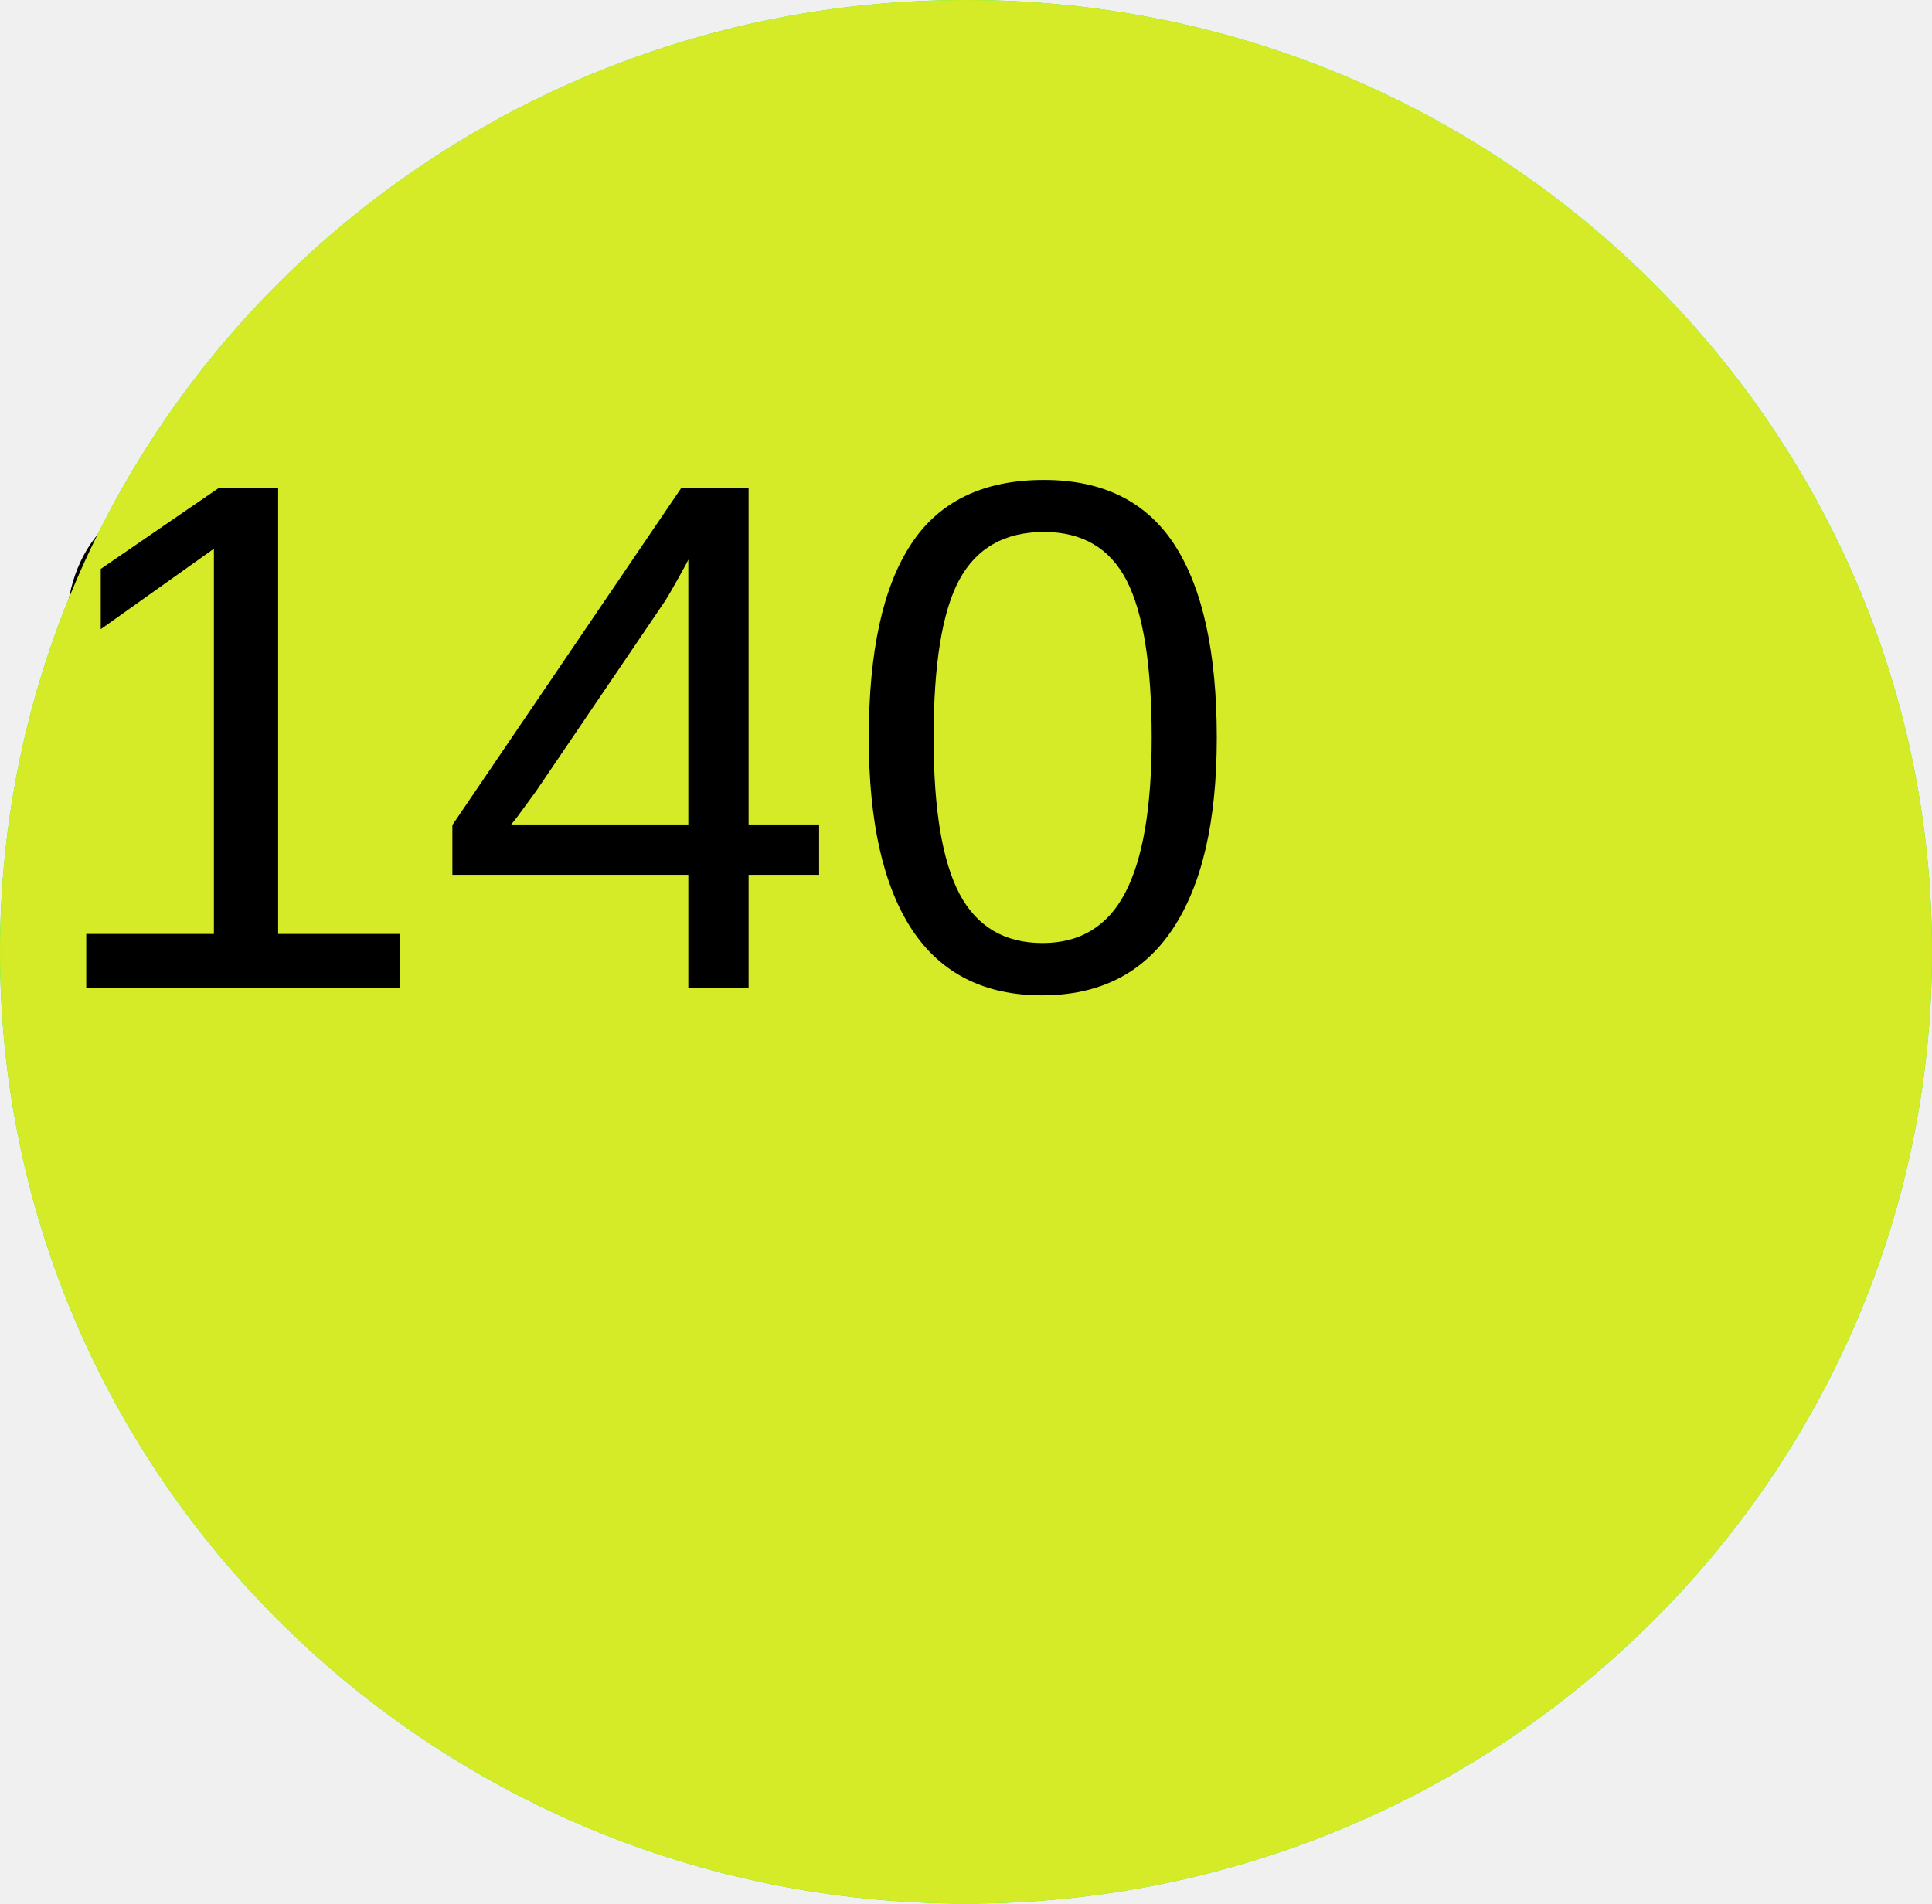
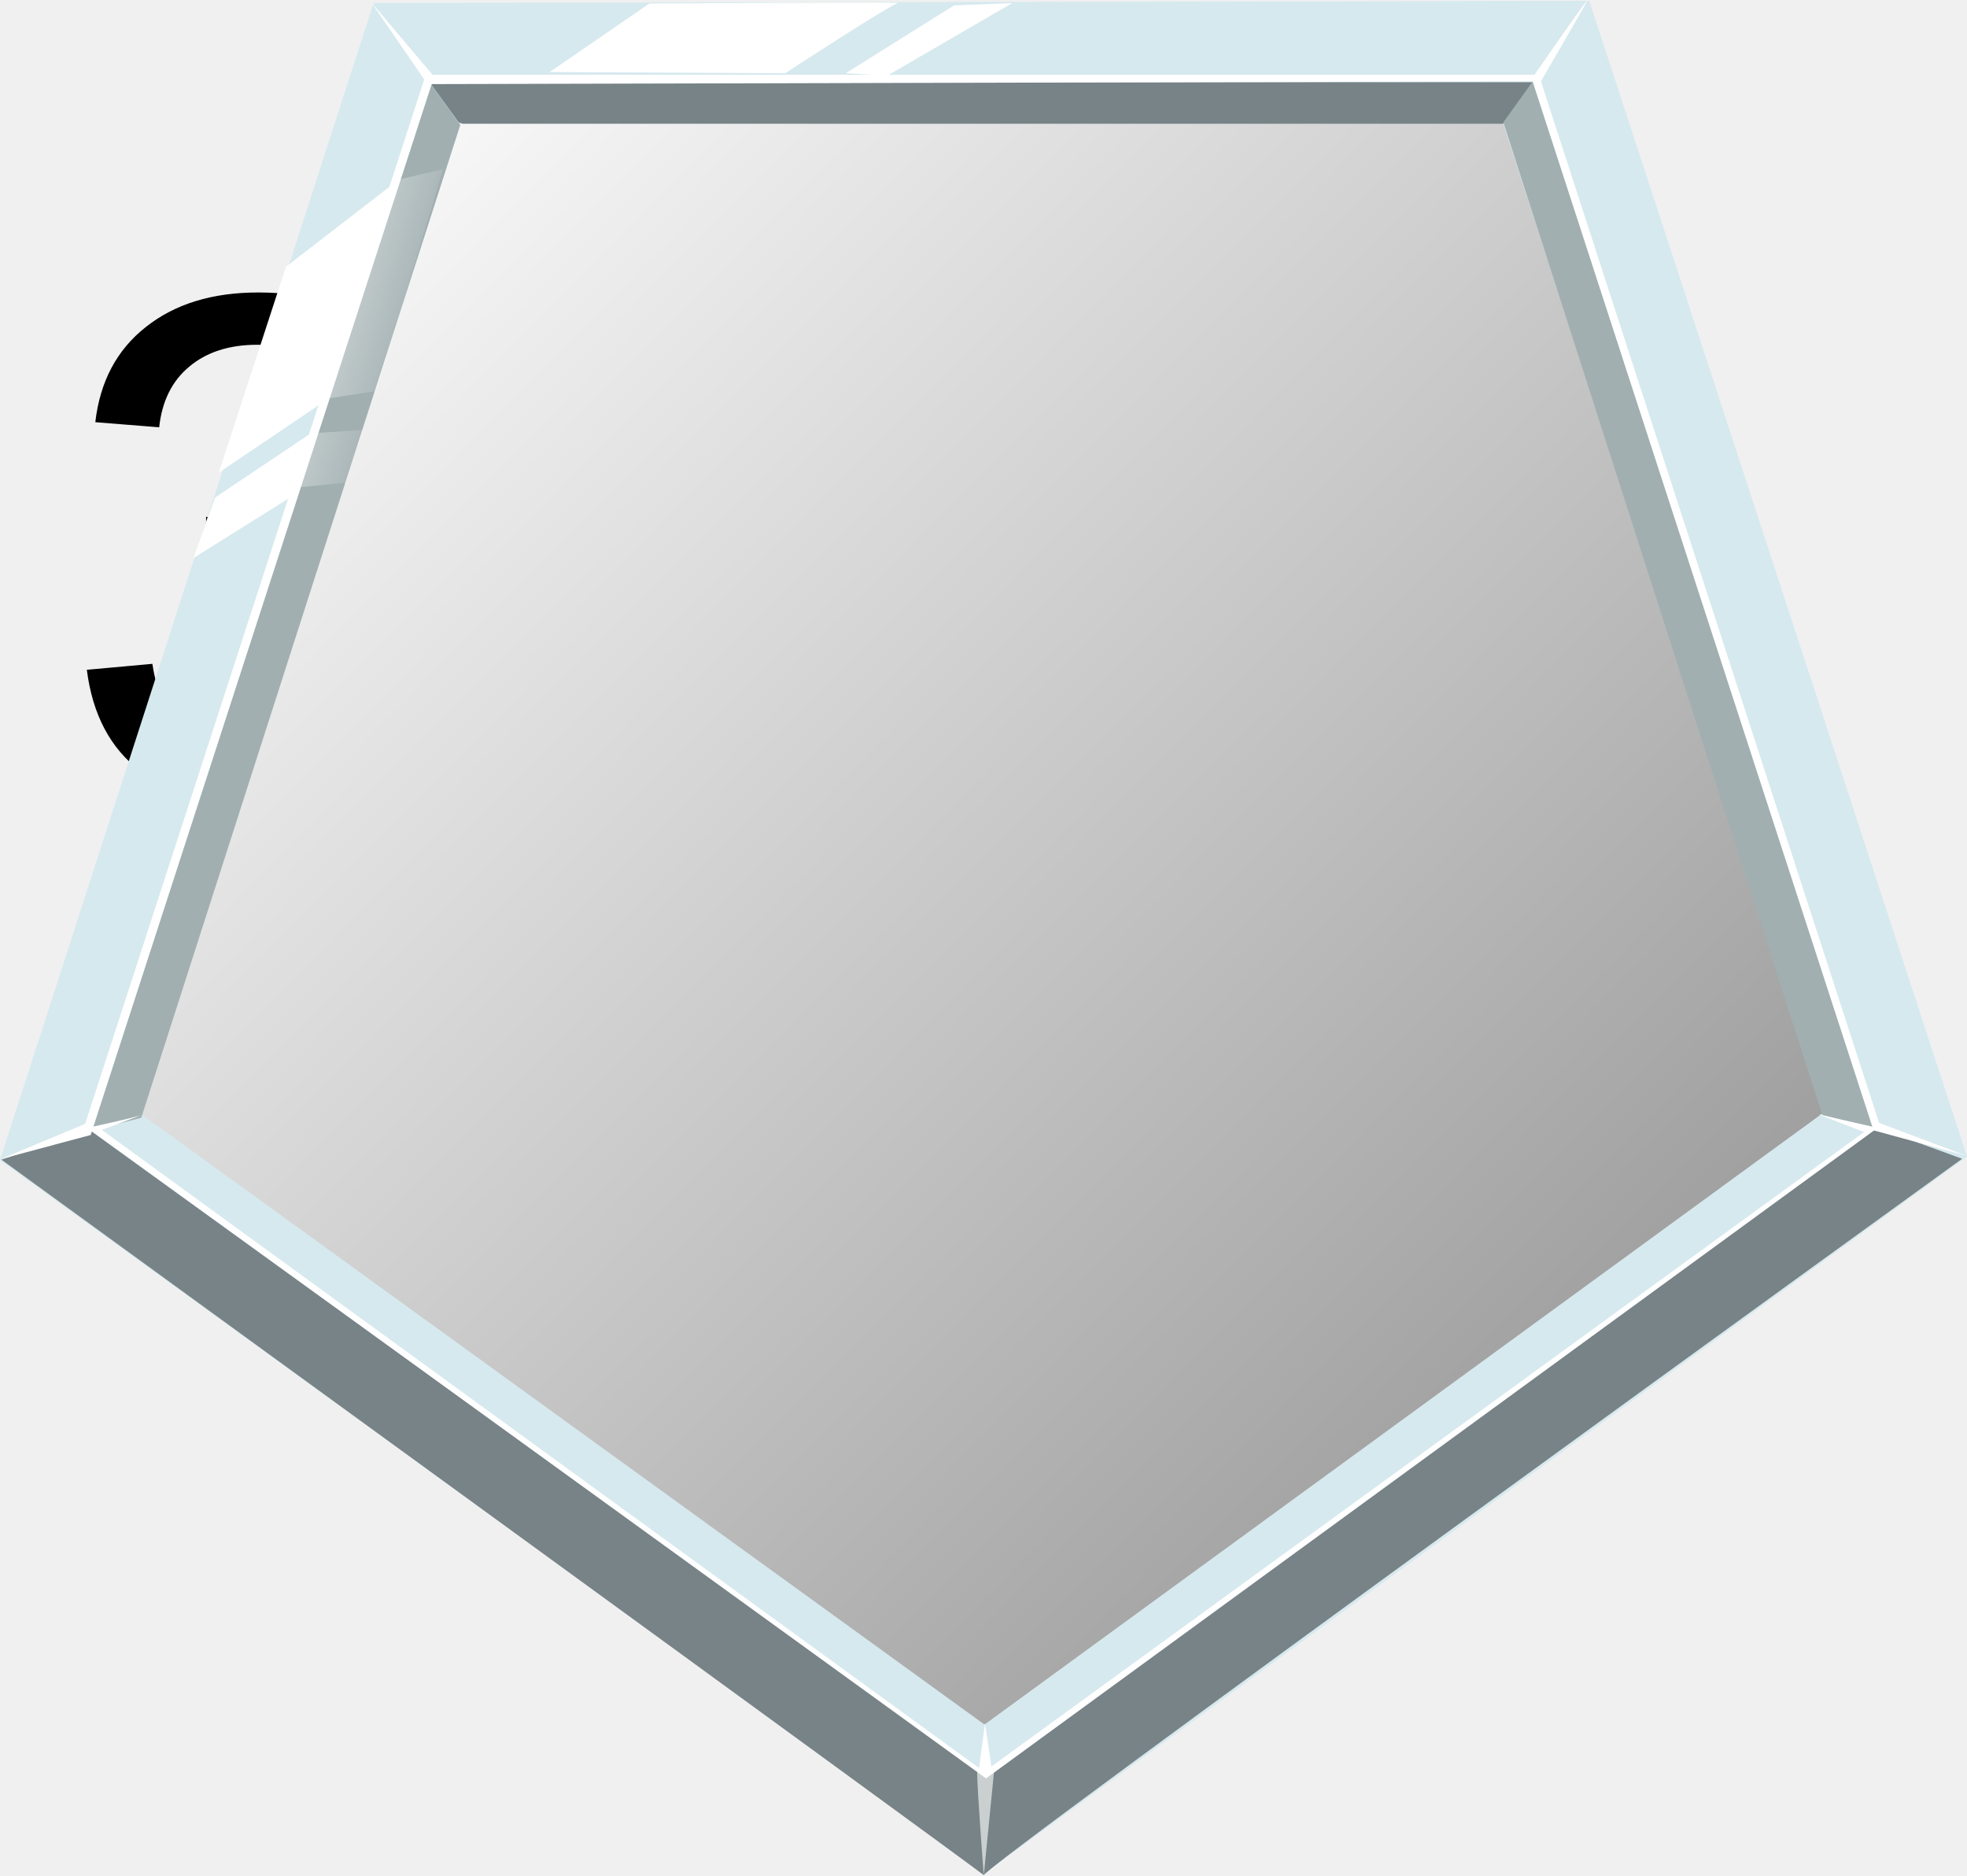
- <svg xmlns="http://www.w3.org/2000/svg" width="106.181" height="104.63" viewBox="0 0 106.181 104.63" version="1.1" id="svg1">
-   <defs id="defs1" />
-   <g id="g10" style="display:inline" transform="translate(-6.486488,-8.011753)">
-     <ellipse style="fill:#1cf628;fill-opacity:1;stroke:none;stroke-width:2.891;stroke-dasharray:8.674, 2.891;stroke-dashoffset:9.831" id="ellipse9" cx="59.577" cy="60.327" rx="53.09" ry="52.315" />
+ <svg xmlns="http://www.w3.org/2000/svg" xmlns:xlink="http://www.w3.org/1999/xlink" width="108.76" height="103.69" viewBox="0 0 108.76 103.69" version="1.1" id="svg1">
+   <defs id="defs1">
+     <linearGradient id="linearGradient58">
+       <stop style="stop-color:#ffffff;stop-opacity:1;" offset="0" id="stop55" />
+       <stop style="stop-color:#ffffff;stop-opacity:0;" offset="0.669" id="stop58" />
+     </linearGradient>
+     <linearGradient id="linearGradient409">
+       <stop style="stop-color:#ffffff;stop-opacity:1;" offset="0" id="stop409" />
+       <stop style="stop-color:#ffffff;stop-opacity:0;" offset="0.669" id="stop410" />
+     </linearGradient>
+     <linearGradient id="linearGradient396">
+       <stop style="stop-color:#838383;stop-opacity:1;" offset="0" id="stop396" />
+       <stop style="stop-color:#ffffff;stop-opacity:1;" offset="1" id="stop397" />
+     </linearGradient>
+     <linearGradient xlink:href="#linearGradient396" id="linearGradient66" gradientUnits="userSpaceOnUse" x1="-45.868" y1="-24.986" x2="38.948" y2="58.561" />
+     <linearGradient xlink:href="#linearGradient58" id="linearGradient67" gradientUnits="userSpaceOnUse" x1="17.318" y1="33.046" x2="34.495" y2="37.993" />
+     <linearGradient xlink:href="#linearGradient409" id="linearGradient68" gradientUnits="userSpaceOnUse" gradientTransform="translate(-4.426524,14.00864)" x1="17.318" y1="33.046" x2="34.495" y2="37.993" />
+   </defs>
+   <g id="g10" style="display:inline" transform="translate(-4.909535,-18.22133)">
    <text xml:space="preserve" style="font-size:40px;writing-mode:lr-tb;direction:ltr;fill:#000000;fill-opacity:1;stroke:none;stroke-width:2.891;stroke-dasharray:8.674, 2.891;stroke-dashoffset:9.831" x="8.179" y="62.327" id="text10">
      <tspan id="tspan10" x="8.179" y="62.327" style="font-style:normal;font-variant:normal;font-weight:normal;font-stretch:normal;font-size:40px;font-family:Arial;-inkscape-font-specification:Arial;fill:#000000;fill-opacity:1;stroke:none">307</tspan>
    </text>
-     <g id="g13" style="display:inline">
-       <ellipse style="fill:#d5eb27;fill-opacity:1;stroke:none;stroke-width:2.891;stroke-dasharray:8.674, 2.891;stroke-dashoffset:9.831" id="ellipse12" cx="59.577" cy="60.327" rx="53.09" ry="52.315" />
-       <text xml:space="preserve" style="font-size:40px;writing-mode:lr-tb;direction:ltr;fill:#000000;fill-opacity:1;stroke:none;stroke-width:2.891;stroke-dasharray:8.674, 2.891;stroke-dashoffset:9.831" x="8.179" y="62.327" id="text13">
-         <tspan id="tspan13" x="8.179" y="62.327" style="font-style:normal;font-variant:normal;font-weight:normal;font-stretch:normal;font-size:40px;font-family:Arial;-inkscape-font-specification:Arial;fill:#000000;fill-opacity:1;stroke:none">140</tspan>
-       </text>
+     <g id="g24" style="display:inline" transform="translate(0,-2)">
+       <path style="fill:url(#linearGradient66);fill-opacity:1;stroke:#d6e9ee;stroke-width:5.969;stroke-dasharray:none;stroke-dashoffset:9.831;stroke-opacity:1" id="path1" d="M 25.706,65.51 -30.413,65.665 -47.902,12.341 -2.592,-20.77 42.9,12.09 Z" transform="matrix(-1.111854,-0.00108593,0.00108593,-1.111854,56.49339,96.56755)" />
+       <g id="g13">
+         <path style="fill:#778387;fill-opacity:1;stroke:none;stroke-width:5.969;stroke-dasharray:none;stroke-dashoffset:9.831;stroke-opacity:1" d="m 30.27,26.988 -1.608,-2.221 h 61.036 l -1.685,2.297 H 30.5 Z" id="path2" />
+         <path style="fill:#778387;fill-opacity:1;stroke:none;stroke-width:5.969;stroke-dasharray:none;stroke-dashoffset:9.831;stroke-opacity:1" d="M 113.4,84.283 108.689,82.566 59.402,118.457 9.868,82.696 4.987,84.332 c 0,0 54.731,39.769 54.322,39.564 -0.409,-0.205 54.092,-39.613 54.092,-39.613 z" id="path3" />
+         <path style="fill:#a1afb1;fill-opacity:1;stroke:none;stroke-width:5.969;stroke-dasharray:none;stroke-dashoffset:9.831;stroke-opacity:1" d="M 30.357,27.132 12.72,82.016 9.883,82.743 28.652,24.762 Z" id="path4" />
+         <path style="fill:#a1afb1;fill-opacity:1;stroke:none;stroke-width:5.969;stroke-dasharray:none;stroke-dashoffset:9.831;stroke-opacity:1" d="m 88.034,26.981 17.637,54.883 2.837,0.727 -18.769,-57.981 z" id="path5" />
+       </g>
+       <g id="g23">
+         <path style="fill:#ffffff;fill-opacity:1;stroke:none;stroke-width:5.969;stroke-dasharray:none;stroke-dashoffset:9.831;stroke-opacity:1" d="m 9.925,82.968 -4.983,1.336 4.675,-1.952 18.749,-57.738 -2.928,-4.264 3.39,4.007 h 60.923 c 0,0 3.133,-4.52 2.928,-4.109 -0.205,0.411 -2.568,4.469 -2.568,4.469 l 18.698,57.584 4.777,1.798 -5.085,-1.387 -18.852,-57.995 -60.871,0.154 z" id="path13" />
+         <path style="fill:#ffffff;fill-opacity:0.613;stroke:none;stroke-width:5.969;stroke-dasharray:none;stroke-dashoffset:9.831;stroke-opacity:1" d="m 58.939,118.179 c 0,1.014 0.366,5.732 0.366,5.732 l 0.577,-5.851" id="path14" />
+         <path style="fill:#ffffff;fill-opacity:1;stroke:none;stroke-width:5.969;stroke-dasharray:none;stroke-dashoffset:9.831;stroke-opacity:1" d="M 12.836,81.828 C 12.434,82 9.734,82.575 9.734,82.575 l 49.697,35.965 49.295,-35.965 -3.275,-0.747 2.528,0.977 -48.252,35.077 -0.353,-2.387 -0.331,2.466 -48.503,-35.272 z" id="path15" />
+         <path style="display:inline;fill:#ffffff;fill-opacity:1;stroke:none;stroke-width:6;stroke-dasharray:none;stroke-dashoffset:3.4;stroke-opacity:1" d="m 40.817,20.416 -5.516,3.788 13.019,0.066 c 0,0 5.852,-3.814 6.246,-3.879 0.395,-0.066 -13.749,0.025 -13.749,0.025 z" id="path16" />
+         <path style="display:inline;fill:#ffffff;fill-opacity:1;stroke:none;stroke-width:6;stroke-dasharray:none;stroke-dashoffset:3.4;stroke-opacity:1" d="m 57.656,20.522 -5.983,3.748 2.301,0.132 6.904,-4.011 z" id="path17" />
+         <path style="display:inline;fill:url(#linearGradient67);stroke:none;stroke-width:6;stroke-dasharray:none;stroke-dashoffset:3.4;stroke-opacity:1" d="m 29.404,29.576 -2.439,0.569 -3.867,12.095 2.639,-0.403 z" id="path18" />
+         <path style="display:inline;fill:url(#linearGradient68);fill-opacity:1;stroke:none;stroke-width:6;stroke-dasharray:none;stroke-dashoffset:3.4;stroke-opacity:1" d="m 24.977,43.984 -2.439,0.17 -1.367,3.033 2.866,-0.279 z" id="path21" />
+         <path style="display:inline;fill:#ffffff;fill-opacity:1;stroke:none;stroke-width:6;stroke-dasharray:none;stroke-dashoffset:3.4;stroke-opacity:1" d="m 20.72,34.969 6.246,-4.824 -3.867,12.095 -6.092,4.112 z" id="path22" />
+         <path style="display:inline;fill:#ffffff;fill-opacity:1;stroke:none;stroke-width:6;stroke-dasharray:none;stroke-dashoffset:3.4;stroke-opacity:1" d="m 16.799,47.729 5.315,-3.562 -0.677,3.256 -5.826,3.647 z" id="path23" />
+       </g>
    </g>
  </g>
</svg>
